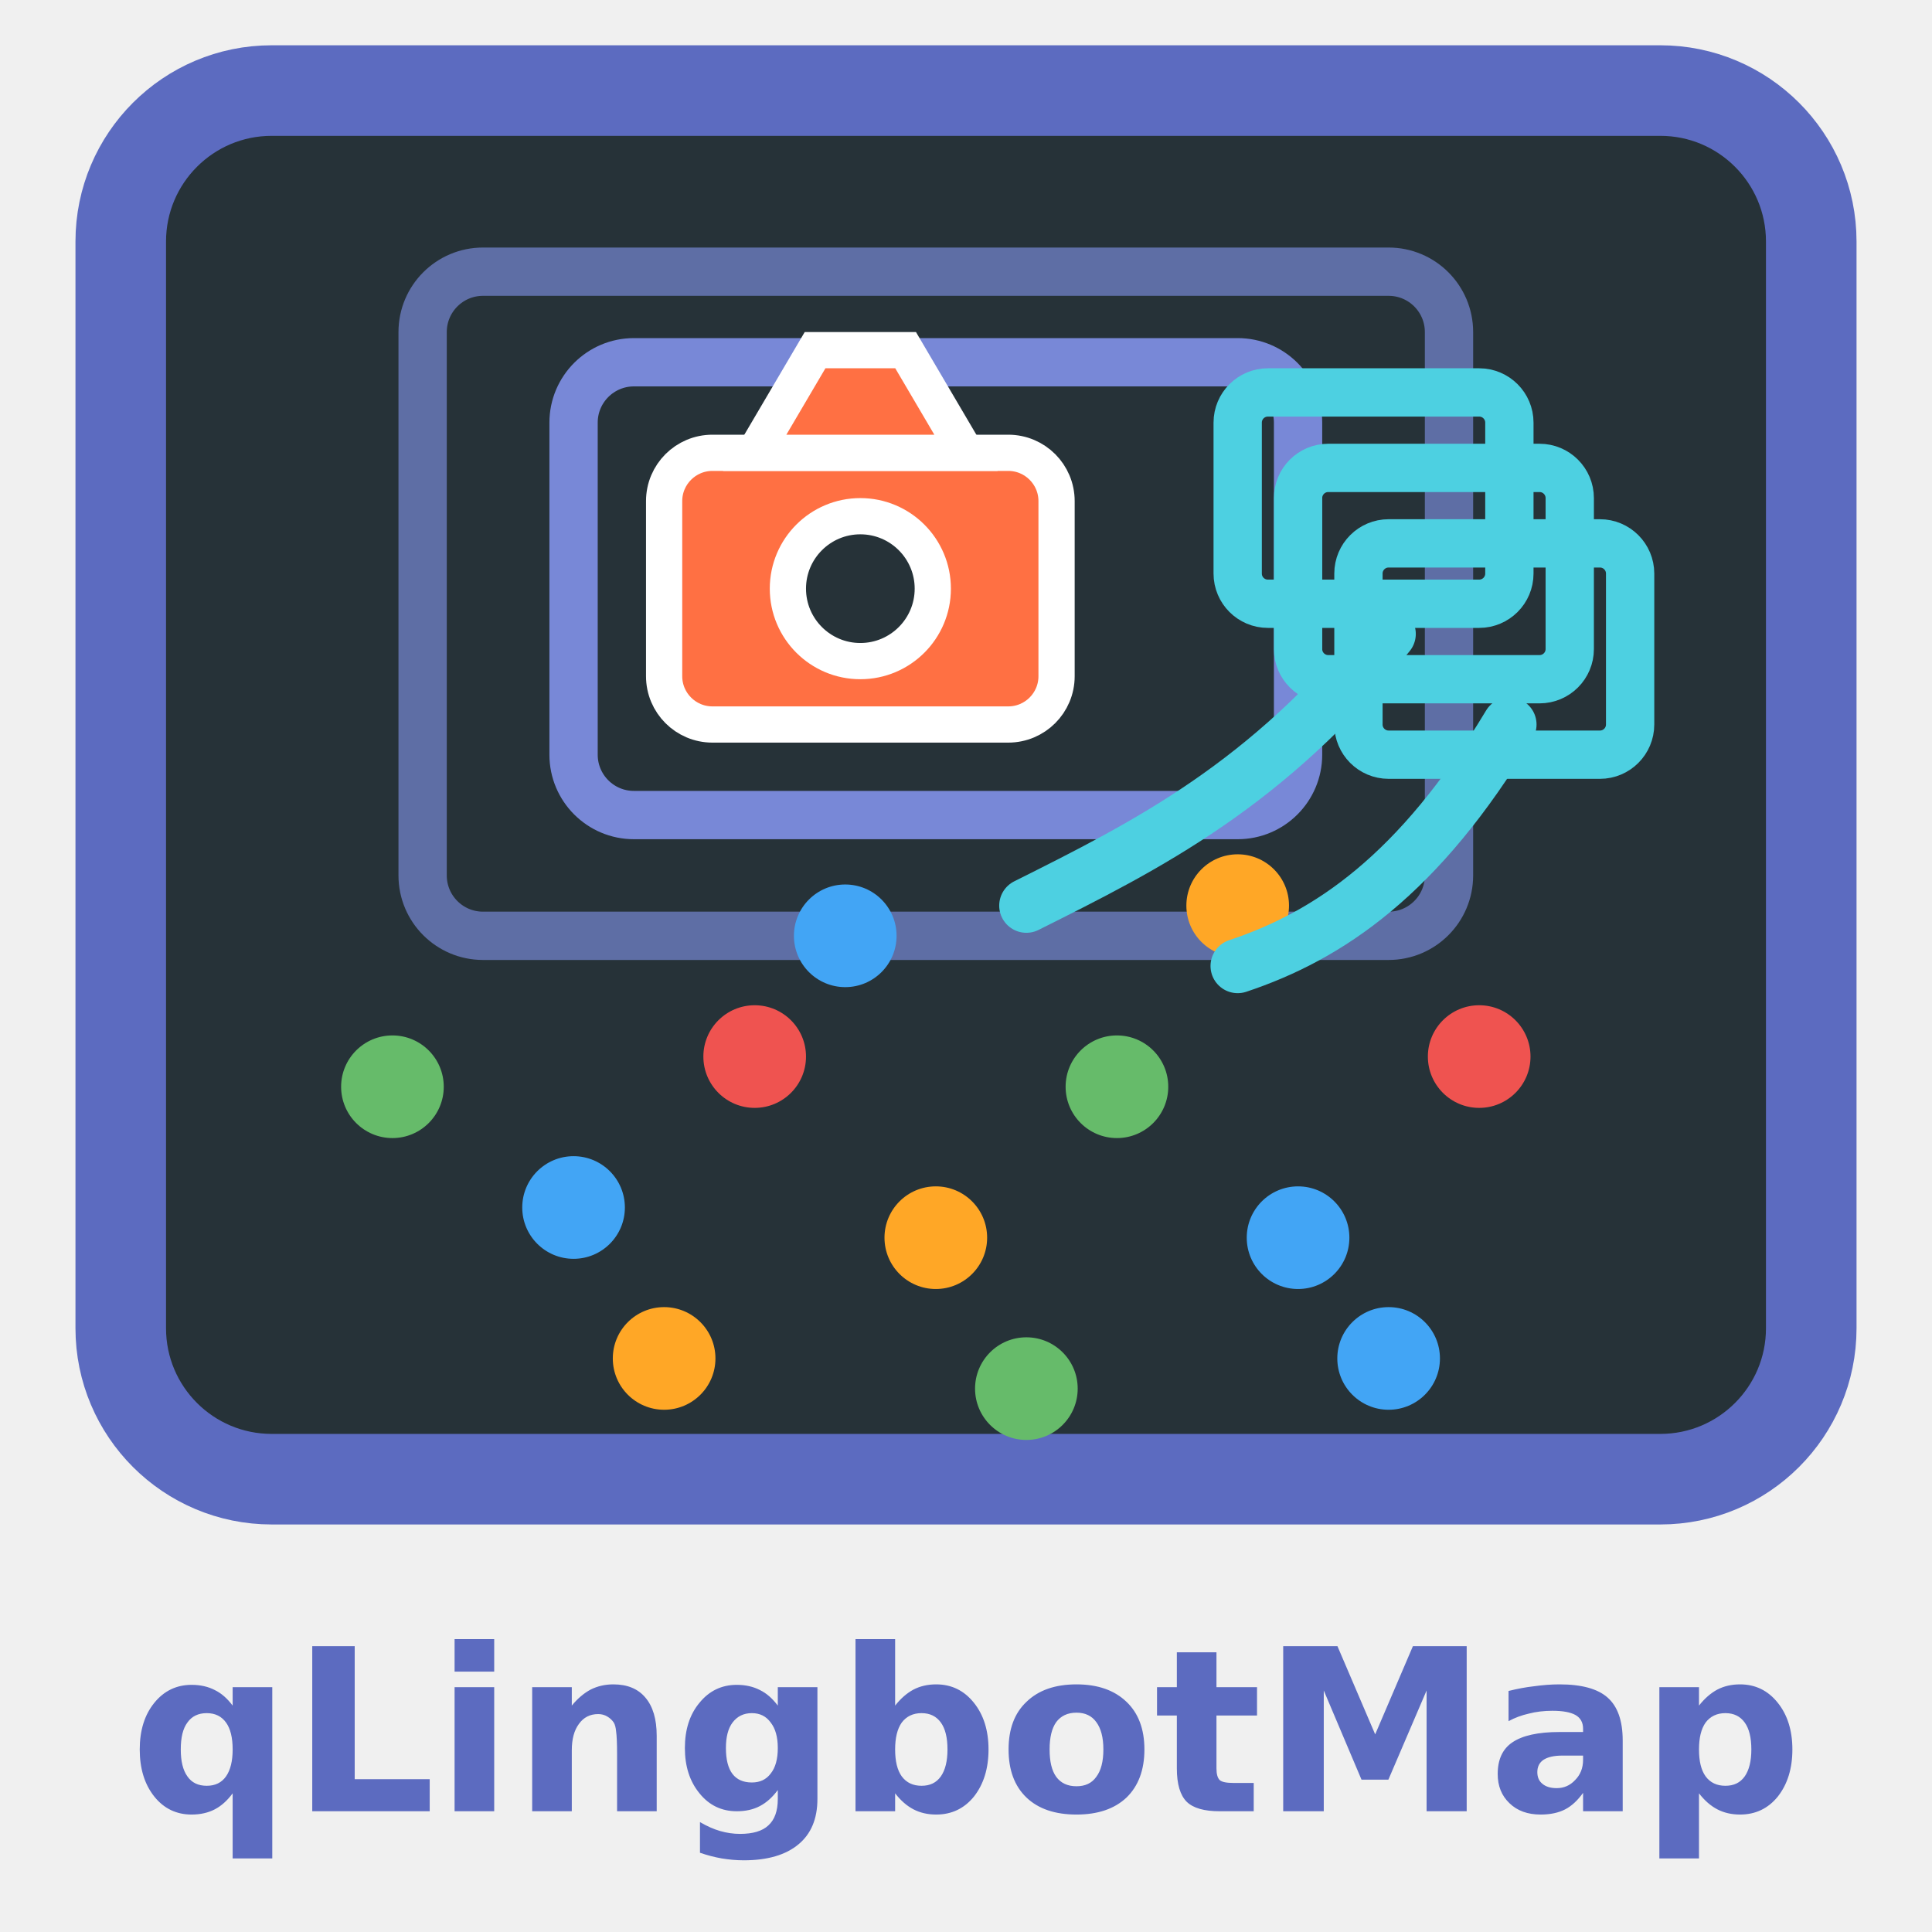
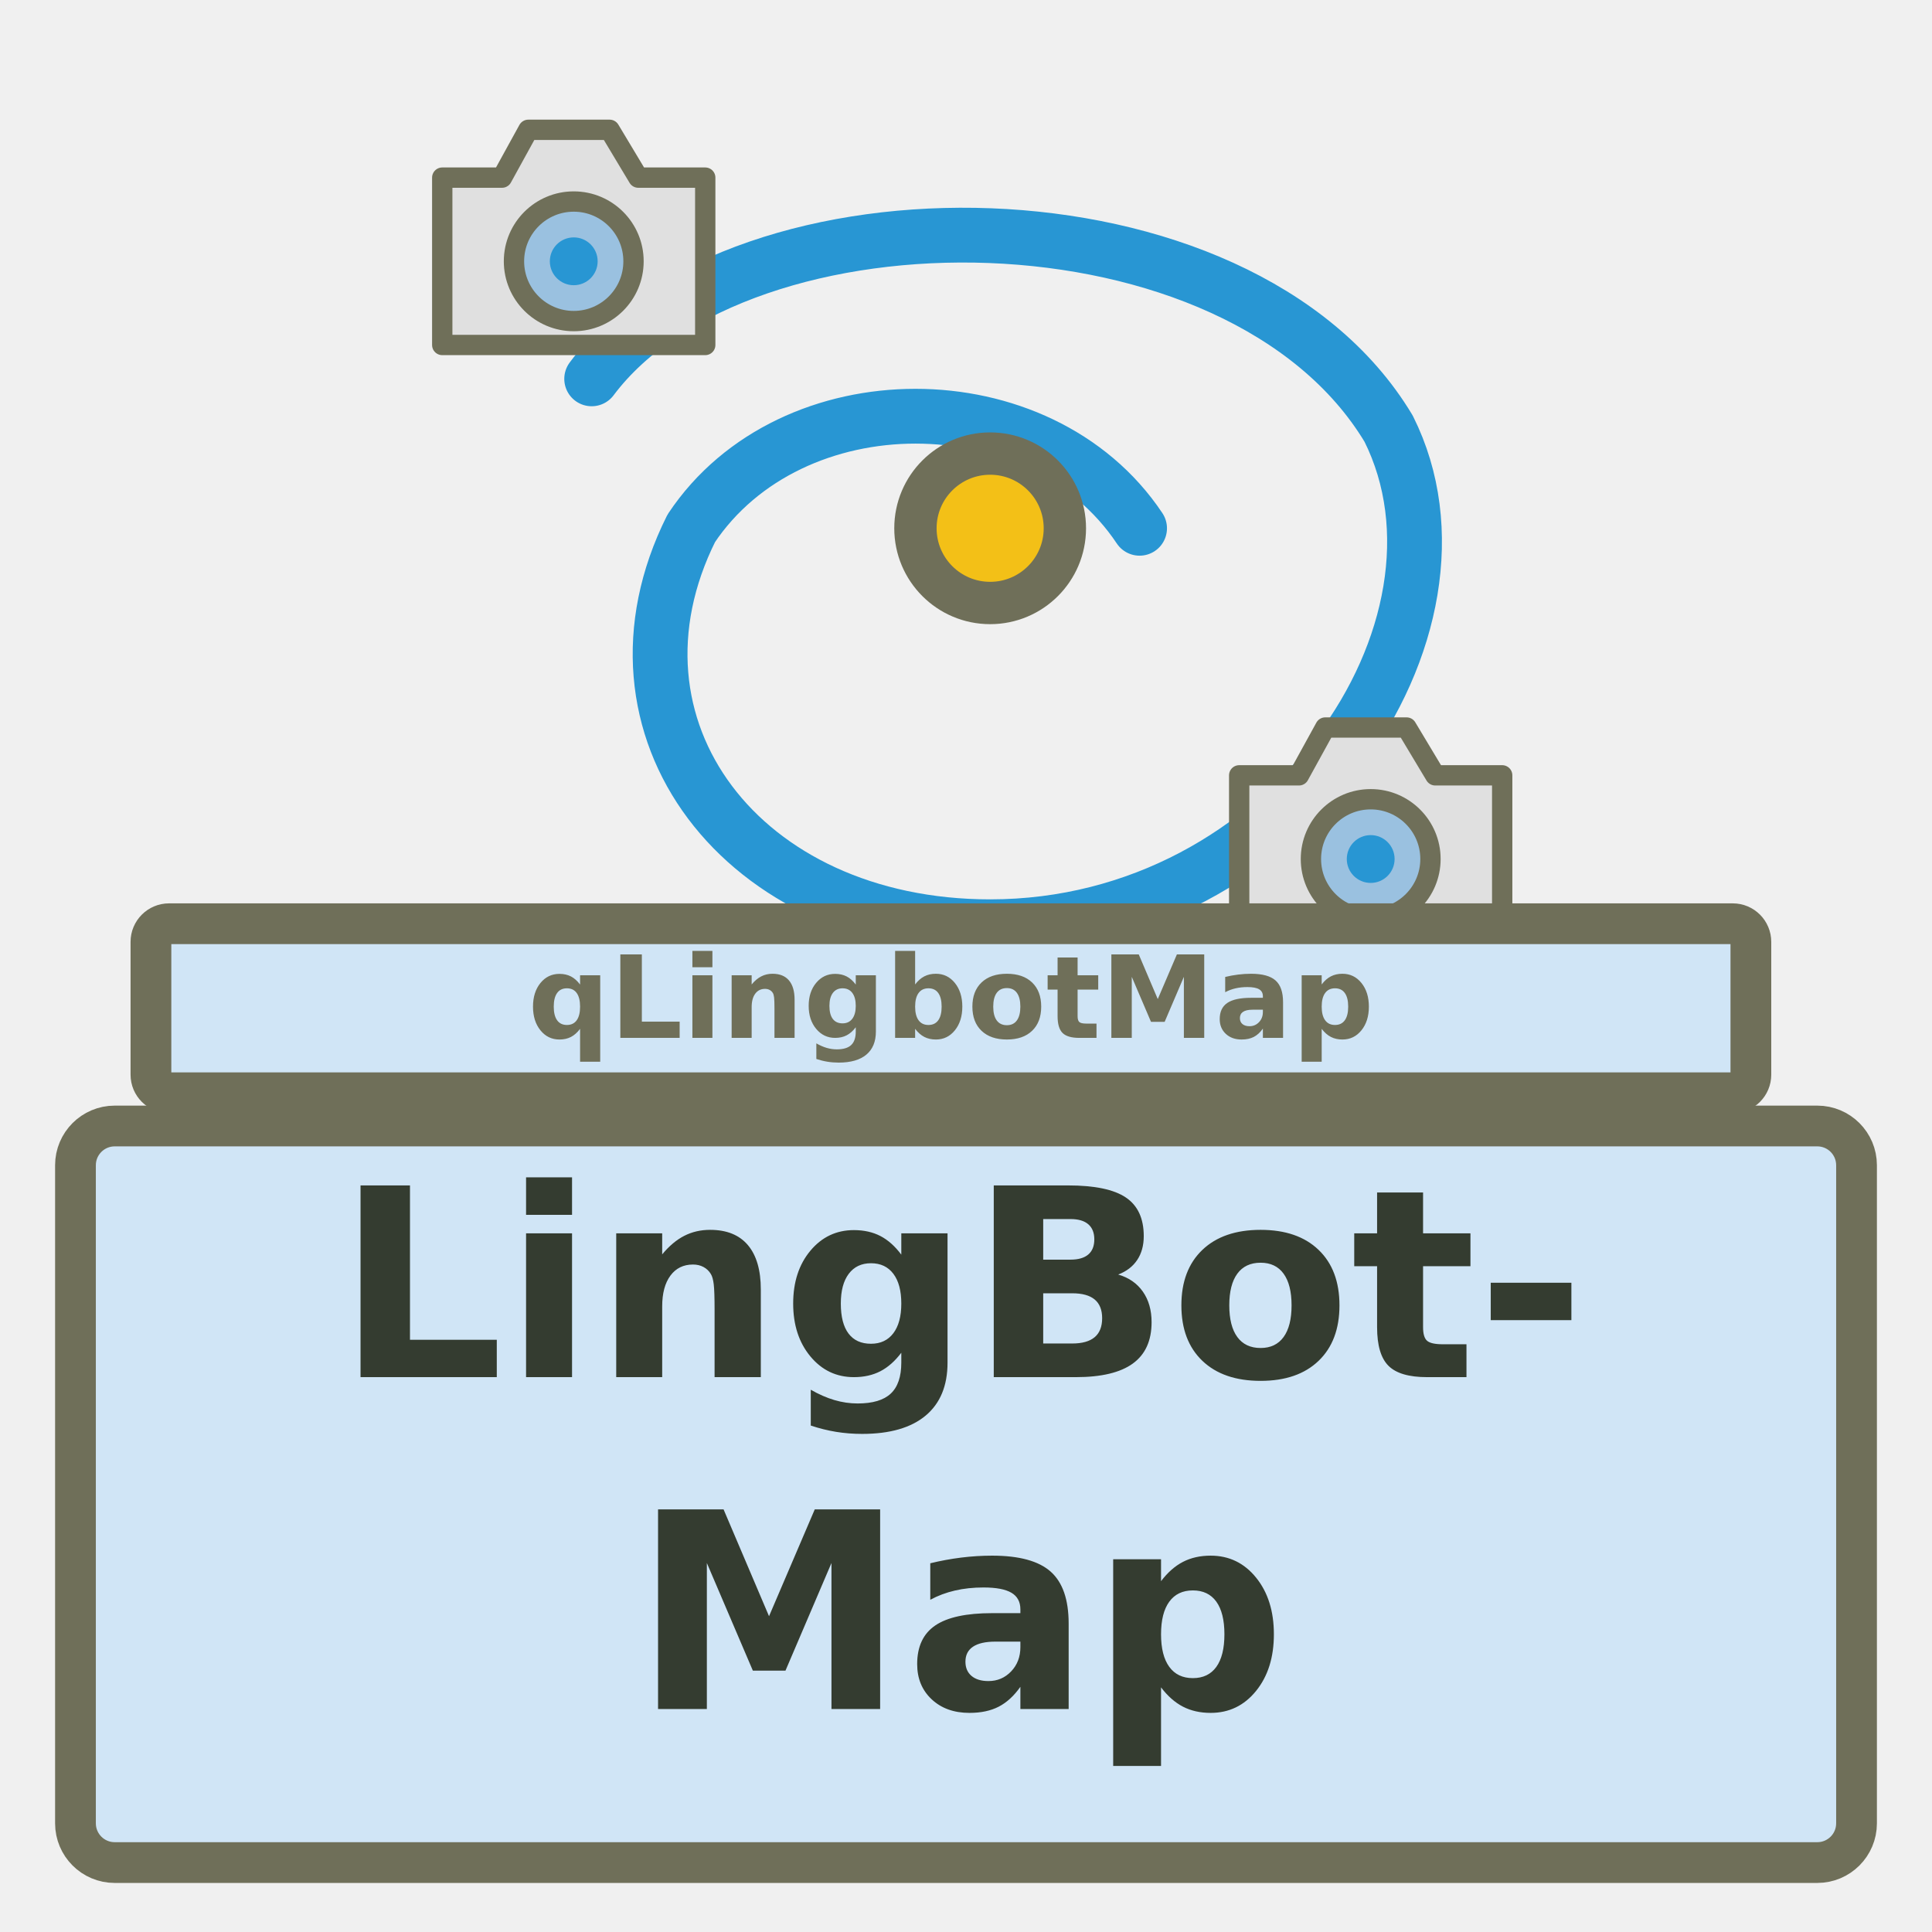
- <svg xmlns="http://www.w3.org/2000/svg" width="64" height="64" viewBox="0 0 64 64">
-   <rect x="4" y="3" width="56" height="46" rx="5" fill="#263238" stroke="#5c6bc0" stroke-width="3" />
-   <rect x="14" y="9" width="34" height="22" rx="2" fill="none" stroke="#8c9eff" stroke-width="1.6" opacity="0.55" />
-   <rect x="19" y="12" width="24" height="15" rx="2" fill="none" stroke="#8c9eff" stroke-width="1.6" opacity="0.8" />
-   <g>
-     <rect x="22" y="15" width="13" height="9" rx="1.6" fill="#ff7043" stroke="#ffffff" stroke-width="1.2" />
-     <path d="M25 15 L27 11.6 L30 11.6 L32 15 Z" fill="#ff7043" stroke="#ffffff" stroke-width="1.2" />
-     <circle cx="28.5" cy="19.5" r="2.4" fill="#263238" stroke="#ffffff" stroke-width="1.2" />
+ <svg xmlns="http://www.w3.org/2000/svg" width="128" height="128" viewBox="0 0 64 64" stroke="#6F6F59" stroke-width="1.35" stroke-linecap="round" stroke-linejoin="round">
+   <g stroke-width=".85" transform="translate(13 1) scale(1.65)">
+     <path d="M 4 7 C 7 3 17 3 20 8 C 22 12 18 18 12 18 C 7 18 4 14 6 10 C 8 7 13 7 15 10" fill="none" stroke="#2896D3" stroke-width="1.1" />
+     <g transform="translate(1 2) scale(0.48)">
+       <path d="M 0 2 H 2.5 L 3.6 0 H 7 L 8.2 2 H 11 V 9 H 0 Z" fill="#E0E0E0" stroke="#6F6F59" />
+       <circle cx="5.5" cy="5.5" r="2.5" fill="#9AC1E0" stroke="#6F6F59" />
+       <circle cx="5.5" cy="5.5" r="1" fill="#2896D3" stroke="none" />
+     </g>
+     <g transform="translate(17 14) scale(0.48)">
+       <path d="M 0 2 H 2.5 L 3.6 0 H 7 L 8.2 2 H 11 V 9 H 0 Z" fill="#E0E0E0" stroke="#6F6F59" />
+       <circle cx="5.5" cy="5.5" r="2.5" fill="#9AC1E0" stroke="#6F6F59" />
+       <circle cx="5.5" cy="5.5" r="1" fill="#2896D3" stroke="none" />
+     </g>
+     <circle cx="12" cy="10" r="1.5" fill="#F3C017" stroke="#6F6F59" />
  </g>
-   <g fill="none" stroke="#4dd0e1" stroke-width="1.6">
-     <rect x="41" y="13" width="9" height="7" rx="1" />
-     <rect x="43" y="15.5" width="9" height="7" rx="1" />
-     <rect x="45" y="18" width="9" height="7" rx="1" />
+   <g data-source-captions="true">
+     <rect x="5.0" y="30.6" width="53.0" height="5.6" rx="0.6" fill="#D0E5F6" stroke="#6F6F59" />
+     <path data-label="qLingbotMap" d="M698 -887Q584 -887 523.5 -803.0Q463 -719 463 -559Q463 -399 523.5 -315.0Q584 -231 698 -231Q813 -231 873.5 -315.0Q934 -399 934 -559Q934 -719 873.5 -803.0Q813 -887 698 -887ZM934 -162Q860 -63 771.0 -17.0Q682 29 565 29Q358 29 225.0 -135.5Q92 -300 92 -559Q92 -818 225.0 -981.5Q358 -1145 565 -1145Q682 -1145 771.0 -1099.0Q860 -1053 934 -954V-1120H1294V426H934ZM1654 -1493H2039V-291H2715V0H1654ZM2943 -1120H3301V0H2943ZM2943 -1556H3301V-1264H2943ZM4771 -682V0H4411V-111V-522Q4411 -667 4404.5 -722.0Q4398 -777 4382 -803Q4361 -838 4325.0 -857.5Q4289 -877 4243 -877Q4131 -877 4067.0 -790.5Q4003 -704 4003 -551V0H3645V-1120H4003V-956Q4084 -1054 4175.0 -1100.5Q4266 -1147 4376 -1147Q4570 -1147 4670.5 -1028.0Q4771 -909 4771 -682ZM5865 -190Q5791 -92 5702.0 -46.0Q5613 0 5496 0Q5291 0 5157.0 -161.5Q5023 -323 5023 -573Q5023 -824 5157.0 -984.5Q5291 -1145 5496 -1145Q5613 -1145 5702.0 -1099.0Q5791 -1053 5865 -954V-1120H6225V-113Q6225 157 6054.5 299.5Q5884 442 5560 442Q5455 442 5357.0 426.0Q5259 410 5160 377V98Q5254 152 5344.0 178.5Q5434 205 5525 205Q5701 205 5783.0 128.0Q5865 51 5865 -113ZM5629 -887Q5518 -887 5456.0 -805.0Q5394 -723 5394 -573Q5394 -419 5454.0 -339.5Q5514 -260 5629 -260Q5741 -260 5803.0 -342.0Q5865 -424 5865 -573Q5865 -723 5803.0 -805.0Q5741 -887 5629 -887ZM7165 -231Q7280 -231 7340.5 -315.0Q7401 -399 7401 -559Q7401 -719 7340.5 -803.0Q7280 -887 7165 -887Q7050 -887 6988.5 -802.5Q6927 -718 6927 -559Q6927 -400 6988.5 -315.5Q7050 -231 7165 -231ZM6927 -956Q7001 -1054 7091.0 -1100.5Q7181 -1147 7298 -1147Q7505 -1147 7638.0 -982.5Q7771 -818 7771 -559Q7771 -300 7638.0 -135.5Q7505 29 7298 29Q7181 29 7091.0 -17.5Q7001 -64 6927 -162V0H6569V-1556H6927ZM8568 -891Q8449 -891 8386.5 -805.5Q8324 -720 8324 -559Q8324 -398 8386.5 -312.5Q8449 -227 8568 -227Q8685 -227 8747.0 -312.5Q8809 -398 8809 -559Q8809 -720 8747.0 -805.5Q8685 -891 8568 -891ZM8568 -1147Q8857 -1147 9019.5 -991.0Q9182 -835 9182 -559Q9182 -283 9019.5 -127.0Q8857 29 8568 29Q8278 29 8114.5 -127.0Q7951 -283 7951 -559Q7951 -835 8114.5 -991.0Q8278 -1147 8568 -1147ZM9833 -1438V-1120H10202V-864H9833V-389Q9833 -311 9864.0 -283.5Q9895 -256 9987 -256H10171V0H9864Q9652 0 9563.5 -88.5Q9475 -177 9475 -389V-864H9297V-1120H9475V-1438ZM10437 -1493H10927L11267 -694L11609 -1493H12098V0H11734V-1092L11390 -287H11146L10802 -1092V0H10437ZM12961 -504Q12849 -504 12792.5 -466.0Q12736 -428 12736 -354Q12736 -286 12781.5 -247.5Q12827 -209 12908 -209Q13009 -209 13078.0 -281.5Q13147 -354 13147 -463V-504ZM13508 -639V0H13147V-166Q13075 -64 12985.0 -17.5Q12895 29 12766 29Q12592 29 12483.5 -72.5Q12375 -174 12375 -336Q12375 -533 12510.5 -625.0Q12646 -717 12936 -717H13147V-745Q13147 -830 13080.0 -869.5Q13013 -909 12871 -909Q12756 -909 12657.0 -886.0Q12558 -863 12473 -817V-1090Q12588 -1118 12704.0 -1132.5Q12820 -1147 12936 -1147Q13239 -1147 13373.5 -1027.5Q13508 -908 13508 -639ZM14199 -162V426H13841V-1120H14199V-956Q14273 -1054 14363.0 -1100.5Q14453 -1147 14570 -1147Q14777 -1147 14910.0 -982.5Q15043 -818 15043 -559Q15043 -300 14910.0 -135.5Q14777 29 14570 29Q14453 29 14363.0 -17.5Q14273 -64 14199 -162ZM14437 -887Q14322 -887 14260.5 -802.5Q14199 -718 14199 -559Q14199 -400 14260.5 -315.5Q14322 -231 14437 -231Q14552 -231 14612.5 -315.0Q14673 -399 14673 -559Q14673 -719 14612.5 -803.0Q14552 -887 14437 -887Z" transform="translate(17.48611 34.38148) scale(0.001852)" fill="#6F6F59" stroke="none" />
  </g>
-   <g>
-     <circle cx="13" cy="36" r="1.7" fill="#66bb6a" />
-     <circle cx="19" cy="40" r="1.7" fill="#42a5f5" />
-     <circle cx="25" cy="35" r="1.7" fill="#ef5350" />
-     <circle cx="31" cy="41" r="1.7" fill="#ffa726" />
-     <circle cx="37" cy="36" r="1.7" fill="#66bb6a" />
-     <circle cx="43" cy="41" r="1.7" fill="#42a5f5" />
-     <circle cx="49" cy="35" r="1.7" fill="#ef5350" />
-     <circle cx="22" cy="45" r="1.7" fill="#ffa726" />
-     <circle cx="34" cy="46" r="1.7" fill="#66bb6a" />
-     <circle cx="46" cy="45" r="1.7" fill="#42a5f5" />
-     <circle cx="28" cy="31" r="1.7" fill="#42a5f5" />
-     <circle cx="41" cy="30" r="1.7" fill="#ffa726" />
+   <rect x="2.5" y="37.3" width="59" height="24.4" rx="1.3" fill="#D0E5F6" stroke="#6F6F59" />
+   <g data-plugin-name="LingBot-Map" data-name-lines="2">
+     <path data-label="LingBot-" d="M188 -1493H573V-291H1249V0H188ZM1477 -1120H1835V0H1477ZM1477 -1556H1835V-1264H1477ZM3305 -682V0H2945V-111V-522Q2945 -667 2938.5 -722.0Q2932 -777 2916 -803Q2895 -838 2859.0 -857.5Q2823 -877 2777 -877Q2665 -877 2601.0 -790.5Q2537 -704 2537 -551V0H2179V-1120H2537V-956Q2618 -1054 2709.0 -1100.5Q2800 -1147 2910 -1147Q3104 -1147 3204.5 -1028.0Q3305 -909 3305 -682ZM4399 -190Q4325 -92 4236.0 -46.0Q4147 0 4030 0Q3825 0 3691.0 -161.5Q3557 -323 3557 -573Q3557 -824 3691.0 -984.5Q3825 -1145 4030 -1145Q4147 -1145 4236.0 -1099.0Q4325 -1053 4399 -954V-1120H4759V-113Q4759 157 4588.5 299.5Q4418 442 4094 442Q3989 442 3891.0 426.0Q3793 410 3694 377V98Q3788 152 3878.0 178.5Q3968 205 4059 205Q4235 205 4317.0 128.0Q4399 51 4399 -113ZM4163 -887Q4052 -887 3990.0 -805.0Q3928 -723 3928 -573Q3928 -419 3988.0 -339.5Q4048 -260 4163 -260Q4275 -260 4337.0 -342.0Q4399 -424 4399 -573Q4399 -723 4337.0 -805.0Q4275 -887 4163 -887ZM5717 -915Q5808 -915 5855.0 -955.0Q5902 -995 5902 -1073Q5902 -1150 5855.0 -1190.5Q5808 -1231 5717 -1231H5504V-915ZM5730 -262Q5846 -262 5904.5 -311.0Q5963 -360 5963 -459Q5963 -556 5905.0 -604.5Q5847 -653 5730 -653H5504V-262ZM6088 -799Q6212 -763 6280.0 -666.0Q6348 -569 6348 -428Q6348 -212 6202.0 -106.0Q6056 0 5758 0H5119V-1493H5697Q6008 -1493 6147.5 -1399.0Q6287 -1305 6287 -1098Q6287 -989 6236.0 -912.5Q6185 -836 6088 -799ZM7197 -891Q7078 -891 7015.5 -805.5Q6953 -720 6953 -559Q6953 -398 7015.5 -312.5Q7078 -227 7197 -227Q7314 -227 7376.0 -312.5Q7438 -398 7438 -559Q7438 -720 7376.0 -805.5Q7314 -891 7197 -891ZM7197 -1147Q7486 -1147 7648.5 -991.0Q7811 -835 7811 -559Q7811 -283 7648.5 -127.0Q7486 29 7197 29Q6907 29 6743.5 -127.0Q6580 -283 6580 -559Q6580 -835 6743.5 -991.0Q6907 -1147 7197 -1147ZM8462 -1438V-1120H8831V-864H8462V-389Q8462 -311 8493.0 -283.5Q8524 -256 8616 -256H8800V0H8493Q8281 0 8192.5 -88.5Q8104 -177 8104 -389V-864H7926V-1120H8104V-1438ZM8989 -735H9617V-444H8989Z" transform="translate(11.14352 45.61962) scale(0.004254)" fill="#343C30" stroke="none" />
+     <path data-label="Map" d="M188 -1493H678L1018 -694L1360 -1493H1849V0H1485V-1092L1141 -287H897L553 -1092V0H188ZM2712 -504Q2600 -504 2543.5 -466.0Q2487 -428 2487 -354Q2487 -286 2532.5 -247.5Q2578 -209 2659 -209Q2760 -209 2829.0 -281.5Q2898 -354 2898 -463V-504ZM3259 -639V0H2898V-166Q2826 -64 2736.0 -17.5Q2646 29 2517 29Q2343 29 2234.5 -72.5Q2126 -174 2126 -336Q2126 -533 2261.5 -625.0Q2397 -717 2687 -717H2898V-745Q2898 -830 2831.0 -869.5Q2764 -909 2622 -909Q2507 -909 2408.0 -886.0Q2309 -863 2224 -817V-1090Q2339 -1118 2455.0 -1132.5Q2571 -1147 2687 -1147Q2990 -1147 3124.5 -1027.5Q3259 -908 3259 -639ZM3950 -162V426H3592V-1120H3950V-956Q4024 -1054 4114.0 -1100.5Q4204 -1147 4321 -1147Q4528 -1147 4661.0 -982.5Q4794 -818 4794 -559Q4794 -300 4661.0 -135.5Q4528 29 4321 29Q4204 29 4114.0 -17.5Q4024 -64 3950 -162ZM4188 -887Q4073 -887 4011.5 -802.5Q3950 -718 3950 -559Q3950 -400 4011.5 -315.5Q4073 -231 4188 -231Q4303 -231 4363.5 -315.0Q4424 -399 4424 -559Q4424 -719 4363.5 -803.0Q4303 -887 4188 -887Z" transform="translate(20.96639 56.61308) scale(0.004429)" fill="#343C30" stroke="none" />
  </g>
-   <g stroke="#4dd0e1" stroke-width="1.8" stroke-linecap="round" fill="none">
-     <path d="M46 21 C 42 26, 38 28, 34 30" />
-     <path d="M50 24 C 47 29, 44 31, 41 32" />
-   </g>
-   <text x="32" y="60" font-family="DejaVu Sans, Arial, sans-serif" font-size="7.5" font-weight="bold" fill="#5c6bc0" text-anchor="middle">qLingbotMap</text>
</svg>
